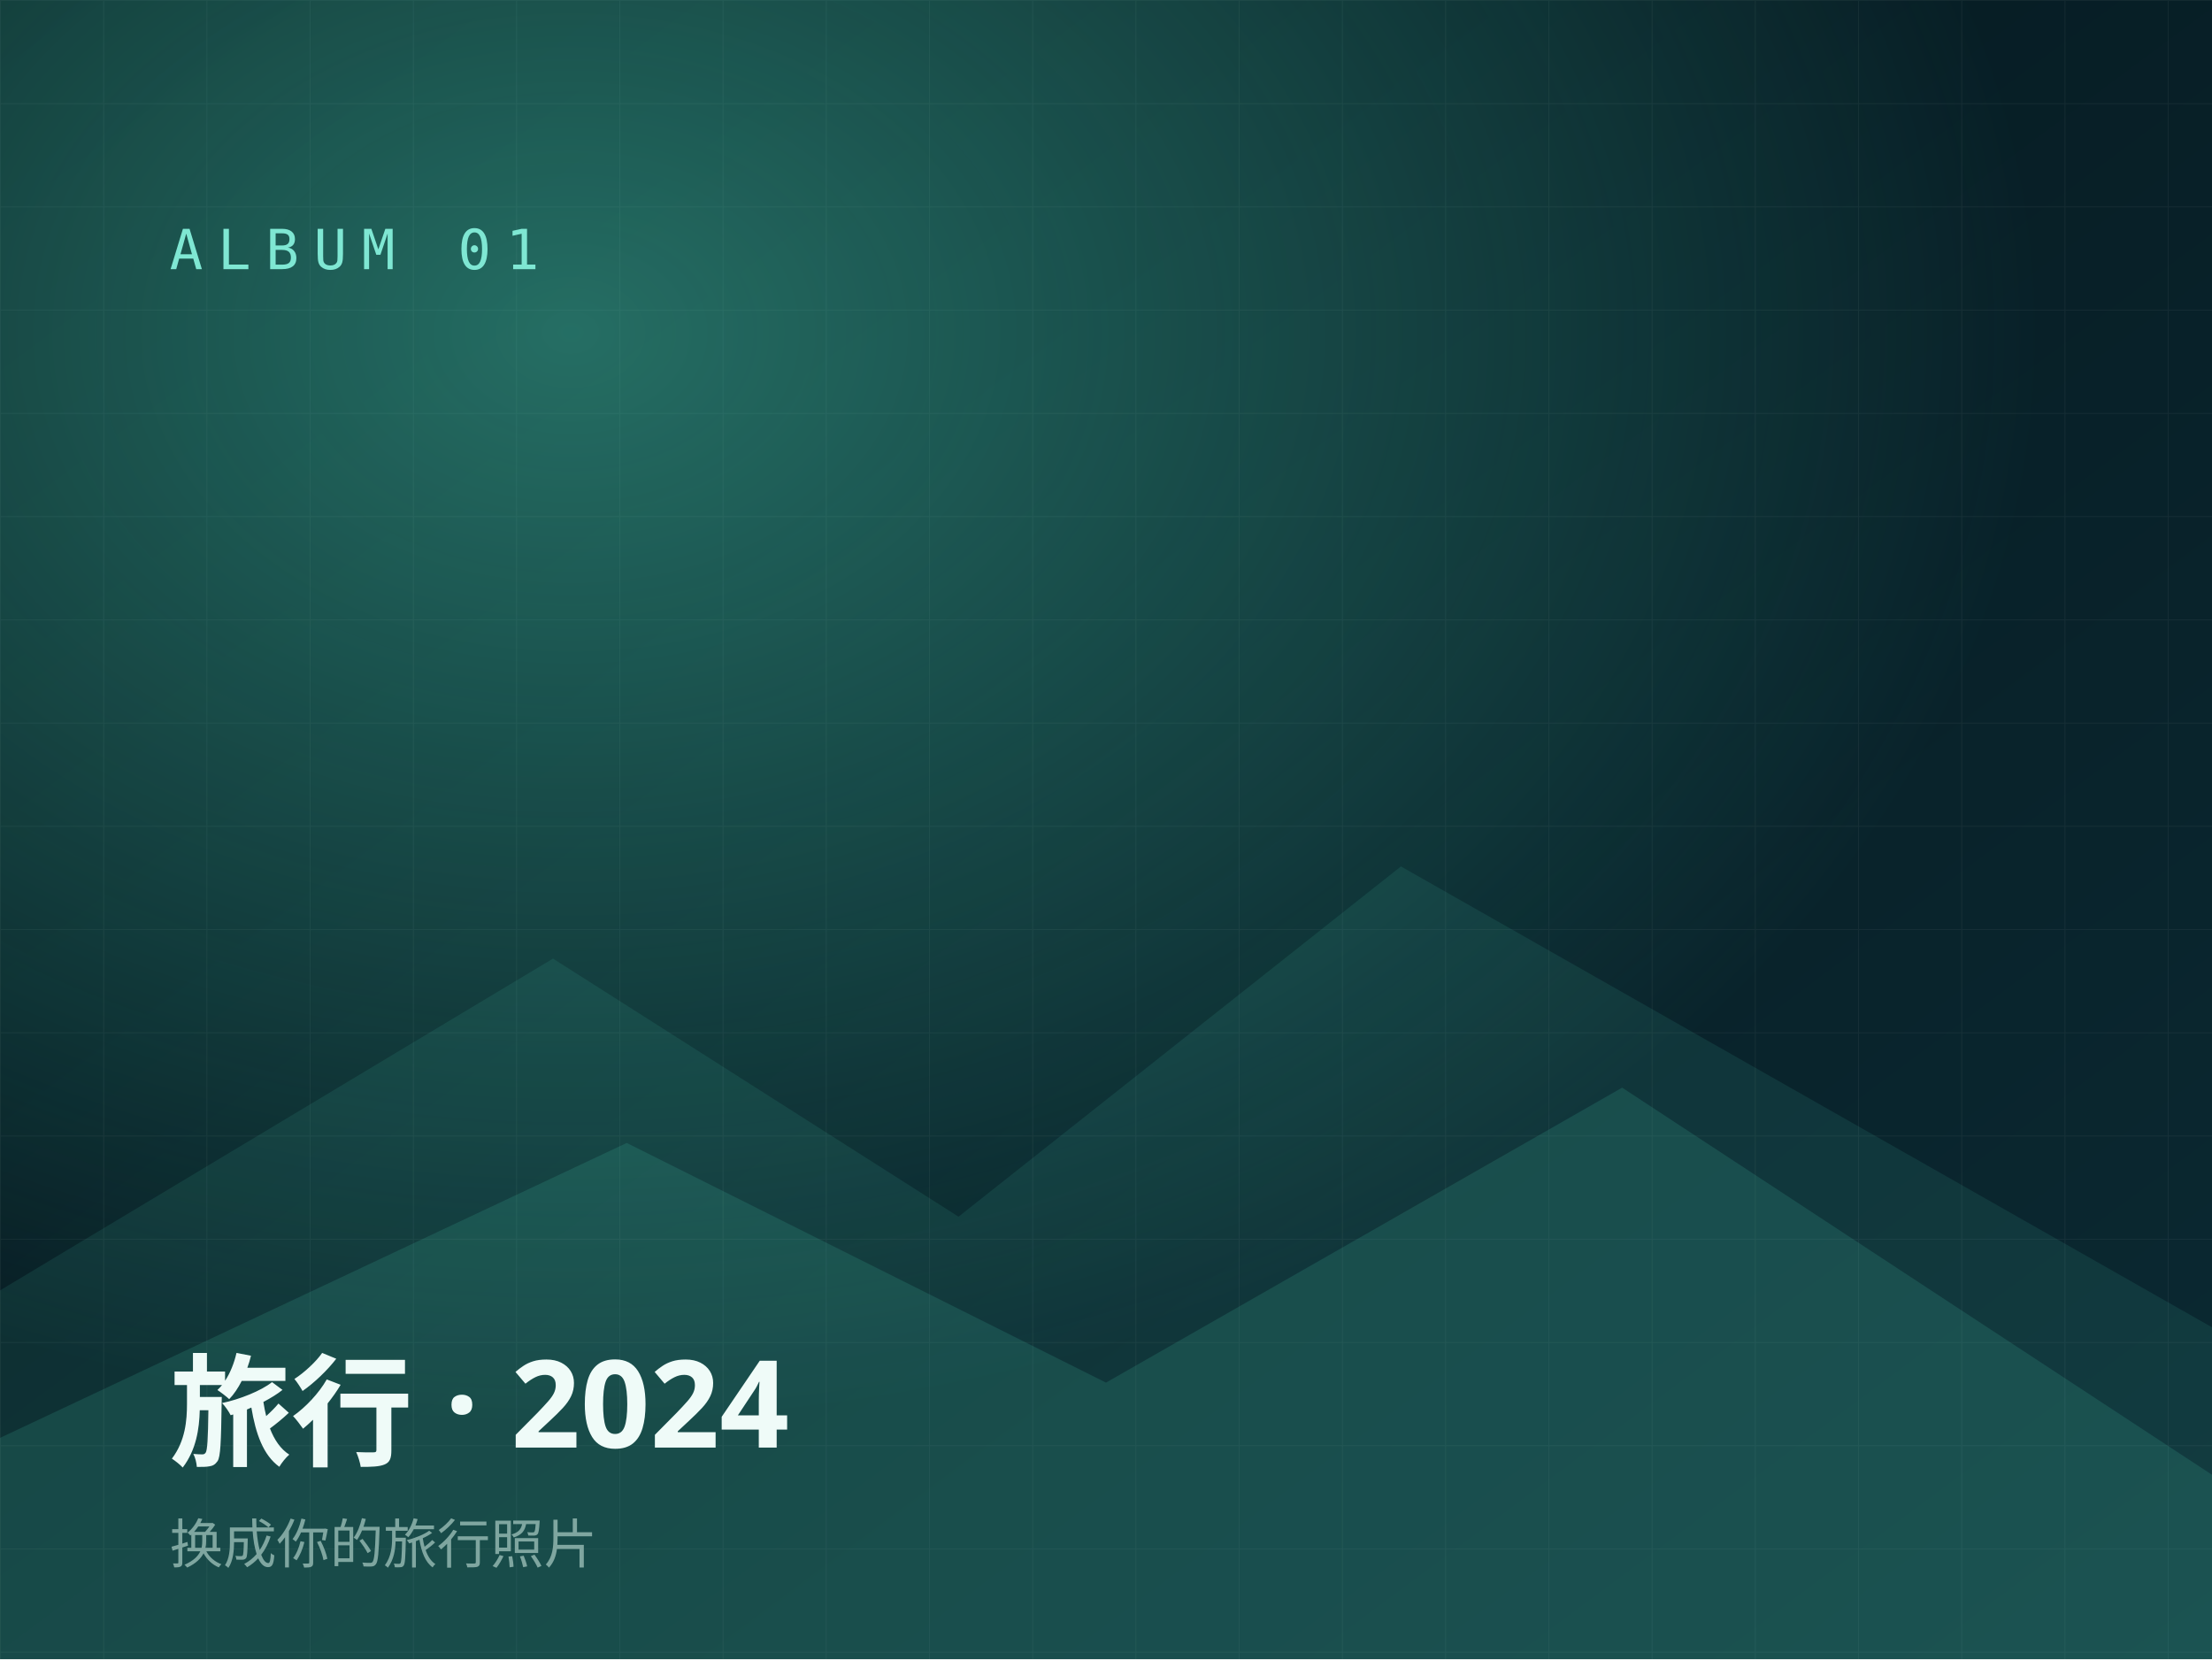
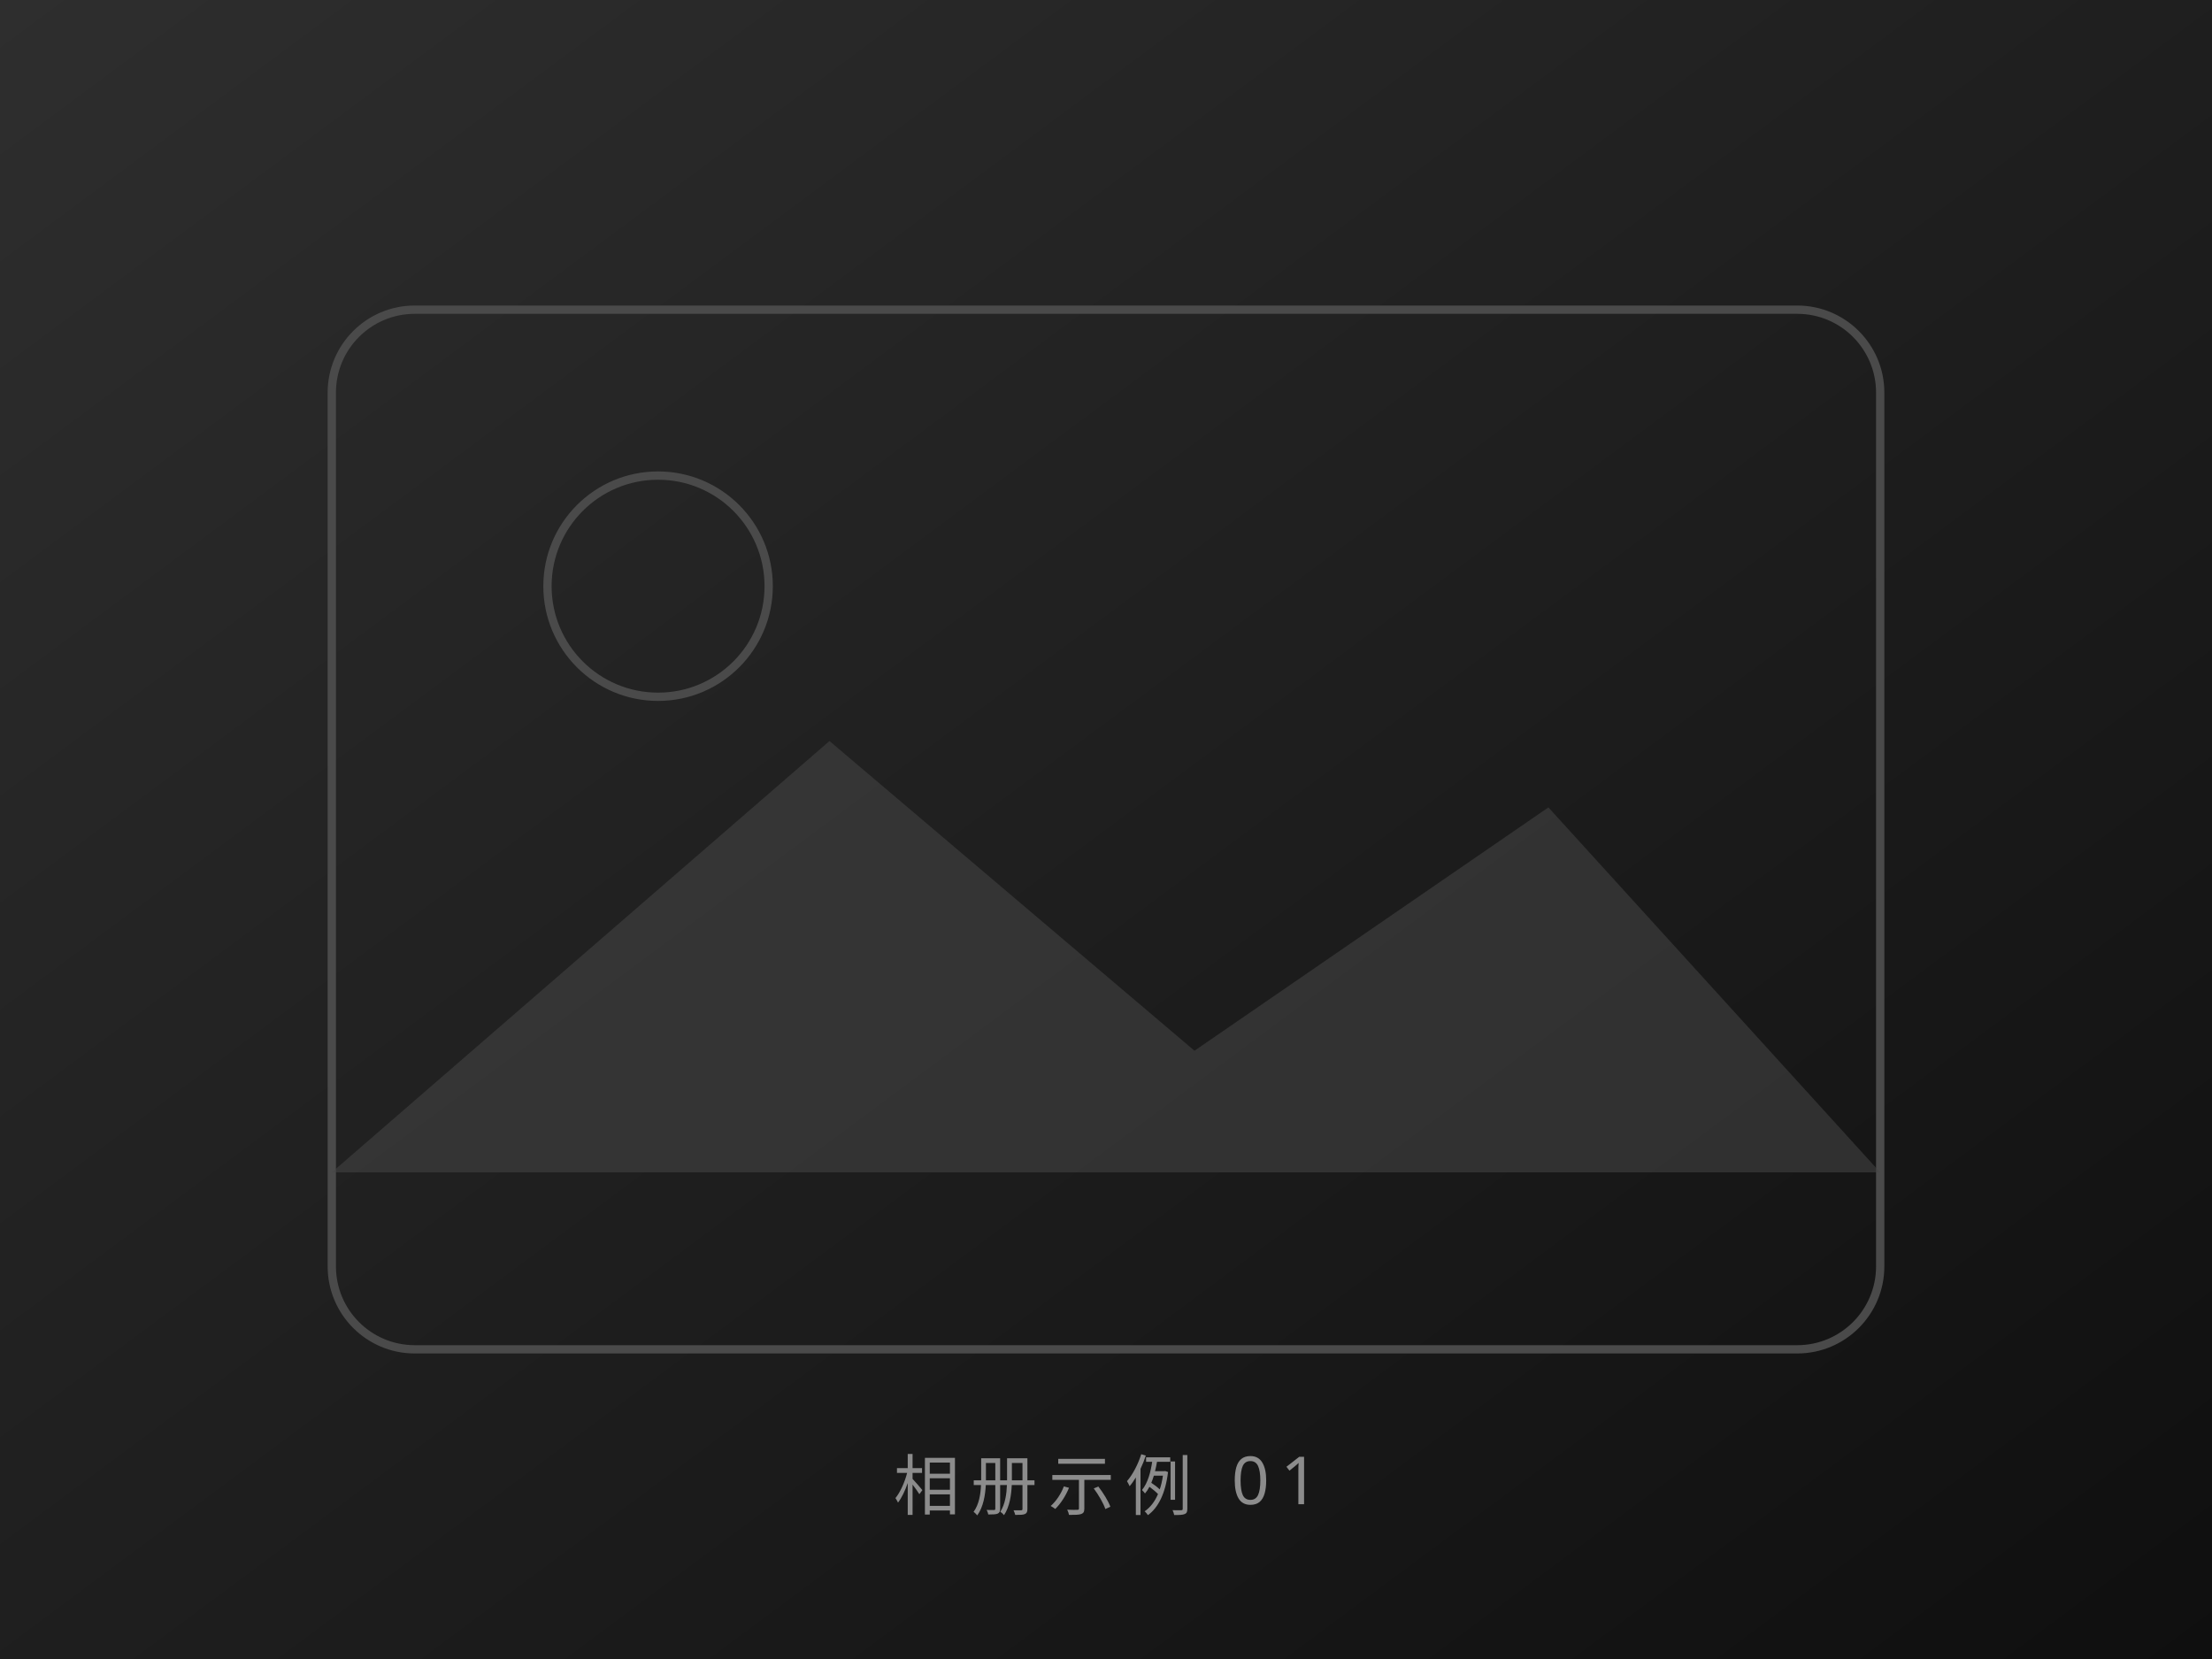
- <svg xmlns="http://www.w3.org/2000/svg" viewBox="0 0 1200 900" width="1200" height="900" role="img" aria-label="相册占位图：旅行">
+ <svg xmlns="http://www.w3.org/2000/svg" viewBox="0 0 800 600" width="800" height="600" role="img" aria-label="相册占位图">
  <defs>
-     <linearGradient id="t1" x1="0" y1="0" x2="1" y2="1">
-       <stop offset="0%" stop-color="#04141A" />
-       <stop offset="100%" stop-color="#0B2A33" />
+     <linearGradient id="lg1" x1="0" y1="0" x2="1" y2="1">
+       <stop offset="0%" stop-color="#2E2E2E" />
+       <stop offset="100%" stop-color="#0F0F0F" />
    </linearGradient>
-     <radialGradient id="t2" cx="26%" cy="20%" r="66%">
-       <stop offset="0%" stop-color="#4FE3C1" stop-opacity="0.42" />
-       <stop offset="100%" stop-color="#4FE3C1" stop-opacity="0" />
-     </radialGradient>
-     <pattern id="t3" width="56" height="56" patternUnits="userSpaceOnUse">
-       <path d="M56 0H0v56" fill="none" stroke="#FFFFFF" stroke-opacity="0.05" />
-     </pattern>
  </defs>
-   <rect width="1200" height="900" fill="url(#t1)" />
-   <rect width="1200" height="900" fill="url(#t3)" />
-   <rect width="1200" height="900" fill="url(#t2)" />
-   <path d="M0 700 L300 520 L520 660 L760 470 L1200 720 L1200 900 L0 900 Z" fill="#4FE3C1" opacity="0.10" />
-   <path d="M0 780 L340 620 L600 750 L880 590 L1200 800 L1200 900 L0 900 Z" fill="#4FE3C1" opacity="0.14" />
-   <text x="92" y="146" font-family="ui-monospace,Consolas,monospace" font-size="30" letter-spacing="8" fill="#7FE7D3">ALBUM 01</text>
-   <text x="92" y="790" font-family="PingFang SC,Microsoft YaHei,sans-serif" font-size="66" font-weight="600" fill="#EFFBF8">旅行 · 2024</text>
-   <text x="92" y="848" font-family="PingFang SC,Microsoft YaHei,sans-serif" font-size="29" fill="#7FA6A0">换成你的旅行照片</text>
+   <rect width="800" height="600" fill="url(#lg1)" />
+   <rect x="120" y="112" width="560" height="376" rx="30" fill="none" stroke="#4A4A4A" stroke-width="3" />
+   <path d="M120 424 L300 268 L432 380 L560 292 L680 424 Z" fill="#454545" opacity="0.55" />
+   <circle cx="238" cy="212" r="40" fill="none" stroke="#4A4A4A" stroke-width="3" />
+   <text x="400" y="546" text-anchor="middle" font-family="PingFang SC,Microsoft YaHei,Noto Sans SC,sans-serif" font-size="24" letter-spacing="4" fill="#8C8C8C">相册示例 01</text>
</svg>
